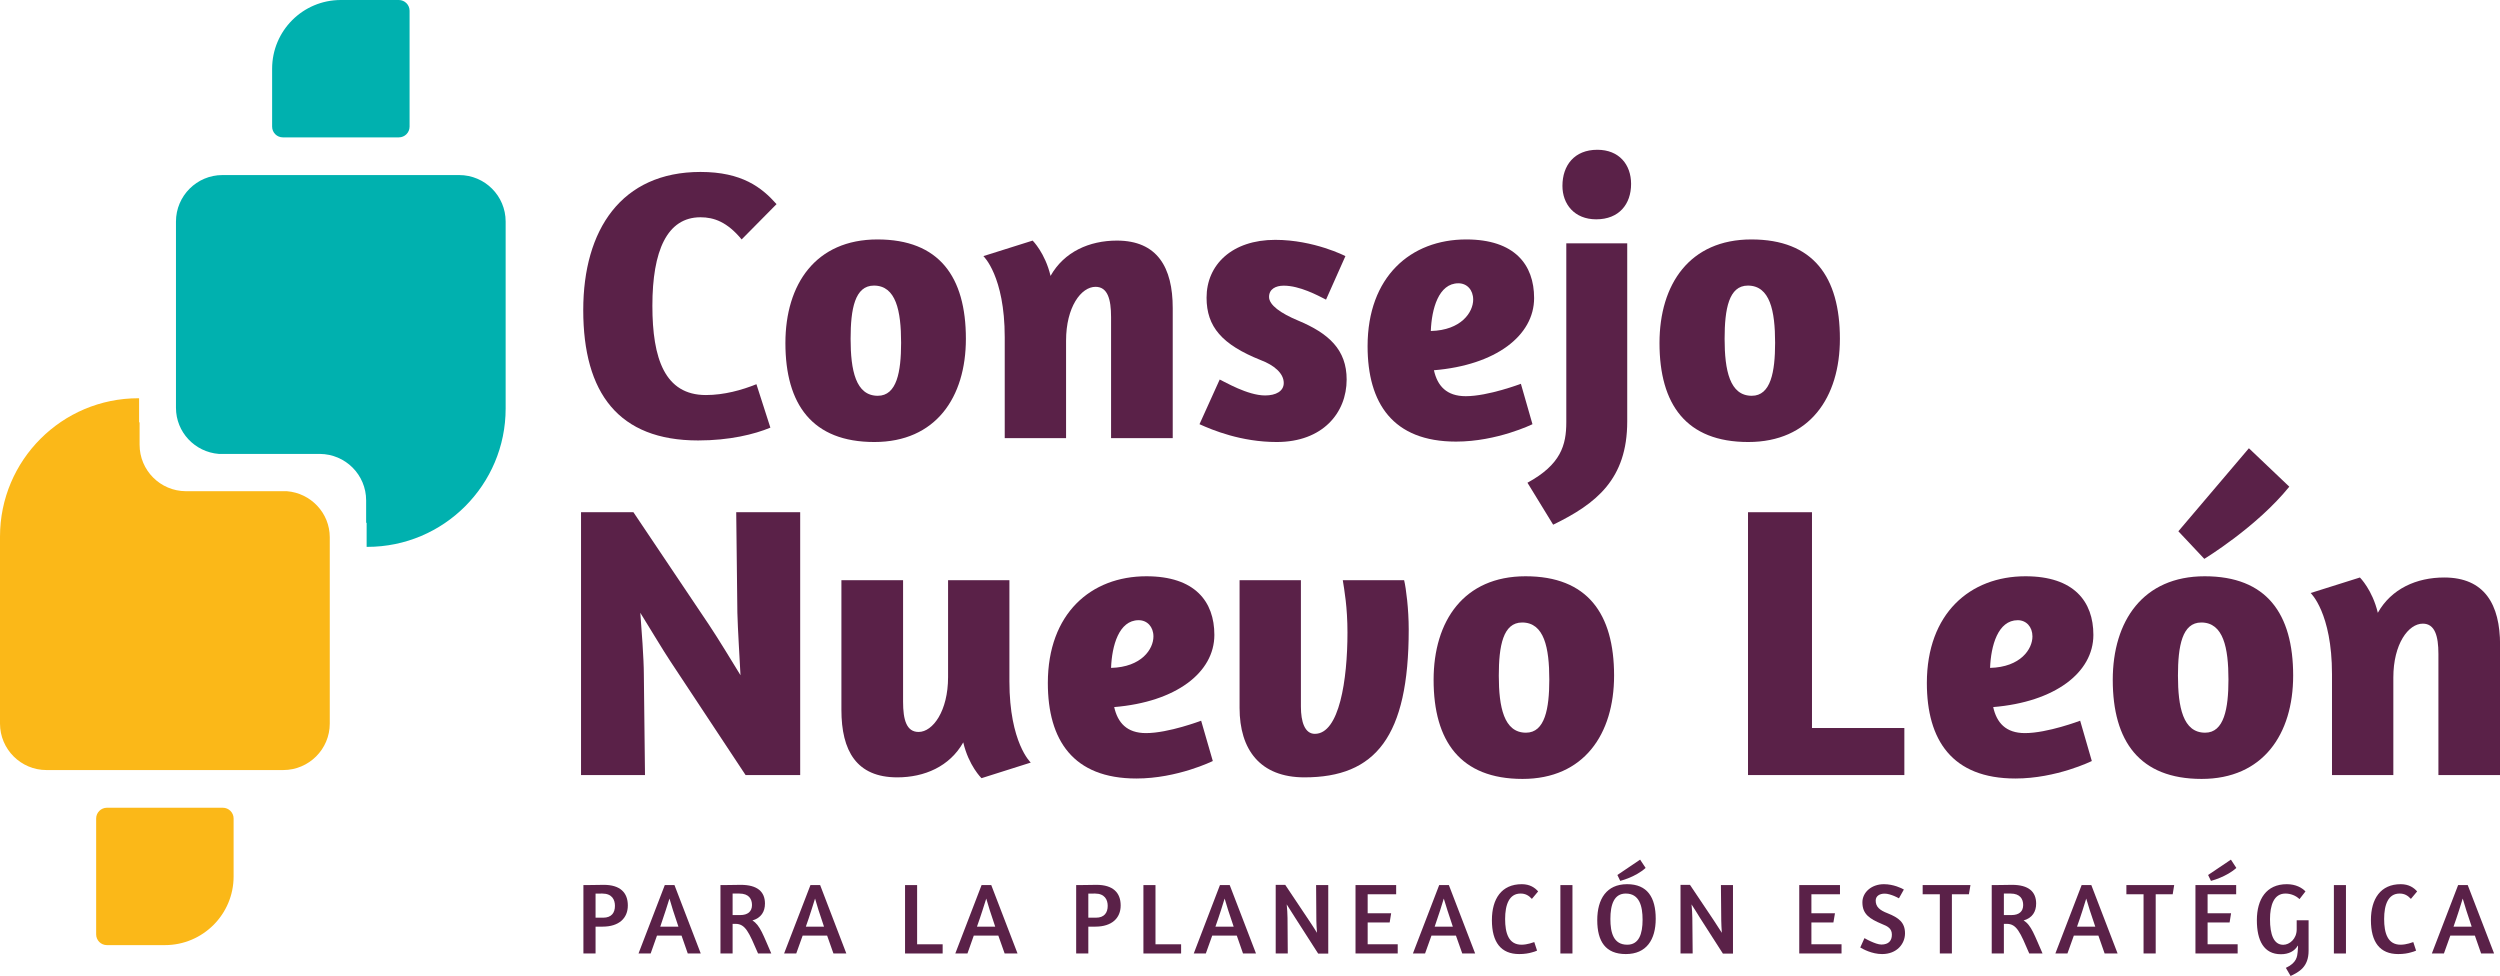
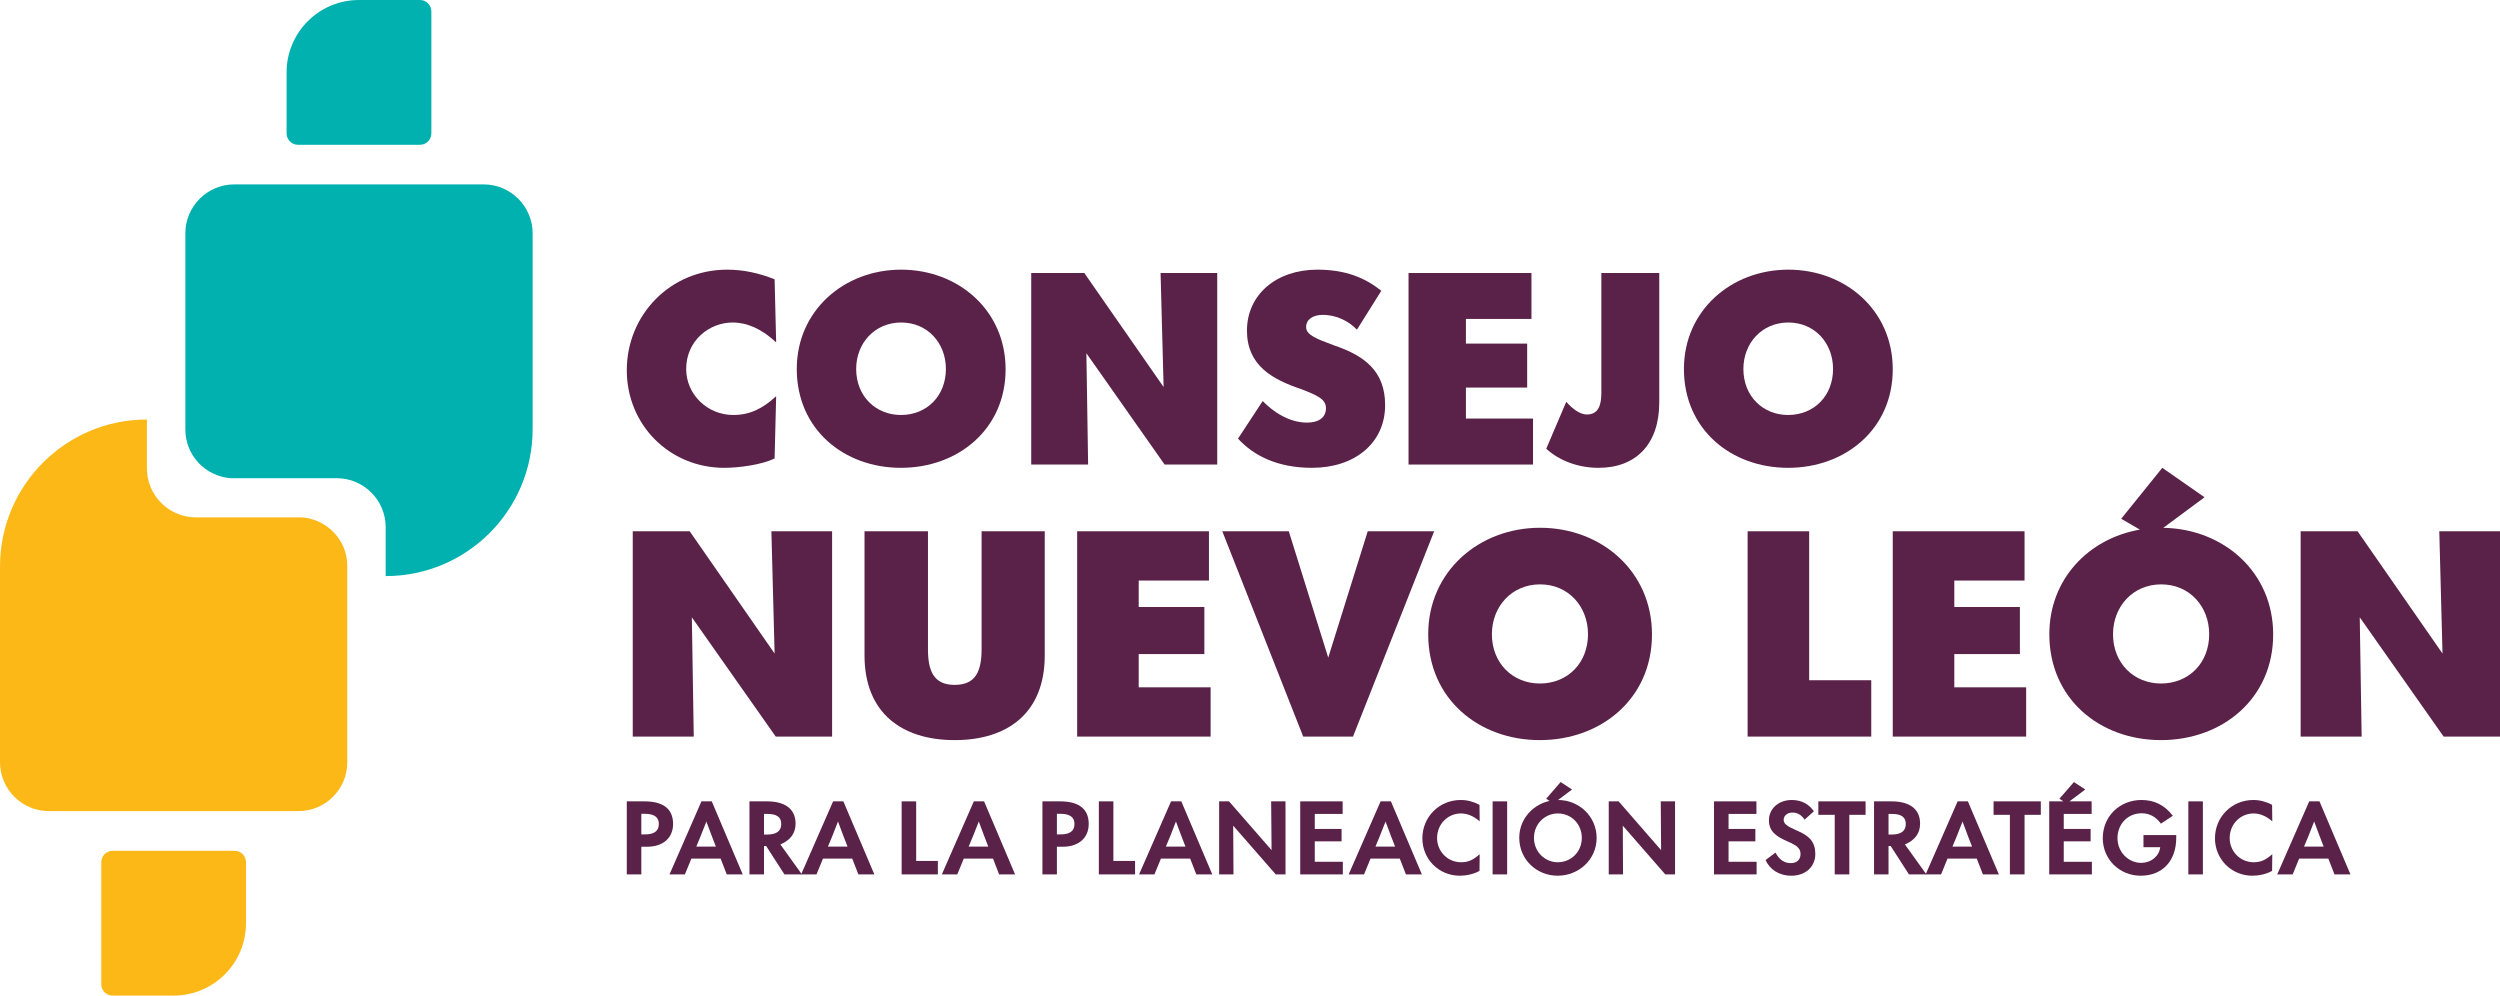
- <svg xmlns="http://www.w3.org/2000/svg" viewBox="390.47 -416.35 304.46 118.86" role="img" aria-label="Consejo Nuevo León">
-   <path d="M480.79,-387.19C479.04,-389.31 477.43,-389.89 475.78,-389.89C471.71,-389.89 469.92,-385.82 469.92,-379.11C469.92,-372.68 471.43,-368.24 476.44,-368.24C478.66,-368.24 480.83,-368.85 482.59,-369.56L484.29,-364.27C482.35,-363.46 479.32,-362.71 475.49,-362.71C465.81,-362.71 461.5,-368.47 461.5,-378.59C461.5,-388.37 466.14,-395.41 475.78,-395.41C480.83,-395.41 483.24,-393.52 485.04,-391.49Z" fill="#5a2148" />
-   <path d="M494.06,-375.09C494.06,-371.26 494.68,-368.15 497.37,-368.15C499.69,-368.15 500.21,-371.07 500.21,-374.61C500.21,-378.49 499.59,-381.57 496.9,-381.57C494.58,-381.57 494.06,-378.73 494.06,-375.09M508.1,-375.09C508.1,-367.95 504.42,-362.52 496.95,-362.52C489.39,-362.52 486.12,-367.1 486.12,-374.57C486.12,-381.75 489.81,-387.19 497.33,-387.19C504.84,-387.19 508.1,-382.65 508.1,-375.09" fill="#5a2148" />
-   <path d="M525.78,-362.99L525.78,-377.74C525.78,-379.91 525.36,-381.42 523.89,-381.42C522.14,-381.42 520.3,-378.97 520.3,-374.86L520.3,-362.99L512.83,-362.99L512.83,-375.28C512.83,-382.75 510.23,-385.16 510.23,-385.16L516.23,-387.05C516.23,-387.05 517.75,-385.54 518.41,-382.75C520.06,-385.68 523.13,-387.05 526.49,-387.05C531.41,-387.05 533.29,-383.79 533.29,-378.83L533.29,-362.99Z" fill="#5a2148" />
-   <path d="M554.32,-385.16L551.96,-379.86C550.92,-380.39 548.75,-381.56 546.81,-381.56C545.82,-381.56 545.02,-381.14 545.02,-380.19C545.02,-379.2 546.43,-378.2 548.56,-377.31C552.29,-375.75 554.47,-373.77 554.47,-370.13C554.47,-366.06 551.54,-362.52 545.96,-362.52C541.61,-362.52 538.12,-363.98 536.55,-364.69L539.01,-370.13C539.63,-369.85 542.41,-368.19 544.54,-368.19C545.86,-368.19 546.81,-368.71 546.81,-369.71C546.81,-370.89 545.63,-371.88 544.02,-372.49C539.29,-374.38 537.41,-376.55 537.41,-380.1C537.41,-384.12 540.52,-387.14 545.77,-387.14C550.5,-387.14 554.32,-385.16 554.32,-385.16" fill="#5a2148" />
-   <path d="M564.72,-376.04C568.45,-376.13 569.88,-378.35 569.88,-379.86C569.88,-381.05 569.12,-381.85 568.08,-381.85C565.67,-381.85 564.82,-378.73 564.72,-376.04M569.03,-387.19C574.93,-387.19 577.3,-384.12 577.3,-380.05C577.3,-375.47 572.62,-371.88 565.1,-371.26C565.52,-369.37 566.62,-368.1 568.98,-368.1C571.72,-368.1 575.69,-369.61 575.69,-369.61L577.1,-364.69C577.1,-364.69 572.8,-362.57 567.79,-362.57C560.09,-362.57 557.02,-367.25 557.02,-374.19C557.02,-382.65 562.27,-387.19 569.03,-387.19" fill="#5a2148" />
-   <path d="M589.11,-393.95C589.11,-391.49 587.65,-389.64 584.86,-389.64C582.21,-389.64 580.75,-391.49 580.75,-393.71C580.75,-396.22 582.21,-398.11 585,-398.11C587.65,-398.11 589.11,-396.31 589.11,-393.95M581.22,-386.72L588.64,-386.72L588.64,-365.02C588.64,-357.98 584.86,-355 579.62,-352.45L576.49,-357.56C580.56,-359.78 581.22,-362.14 581.22,-364.93Z" fill="#5a2148" />
-   <path d="M600.5,-375.09C600.5,-371.26 601.12,-368.15 603.81,-368.15C606.13,-368.15 606.65,-371.07 606.65,-374.61C606.65,-378.49 606.03,-381.57 603.33,-381.57C601.02,-381.57 600.5,-378.73 600.5,-375.09M614.54,-375.09C614.54,-367.95 610.86,-362.52 603.38,-362.52C595.82,-362.52 592.57,-367.1 592.57,-374.57C592.57,-381.75 596.25,-387.19 603.76,-387.19C611.28,-387.19 614.54,-382.65 614.54,-375.09" fill="#5a2148" />
-   <path d="M480.13,-353.97L487.92,-353.97L487.92,-321.96L481.27,-321.96L472.14,-335.77C471.34,-336.95 469.31,-340.35 468.45,-341.72C468.6,-339.79 468.88,-336.05 468.88,-334.25L469.02,-321.96L461.23,-321.96L461.23,-353.97L467.61,-353.97L476.82,-340.25C477.96,-338.55 479.75,-335.58 480.65,-334.12C480.55,-336.1 480.32,-339.74 480.27,-341.72Z" fill="#5a2148" />
-   <path d="M505.93,-345.69L513.4,-345.69L513.4,-333.36C513.4,-325.89 516,-323.48 516,-323.48L510,-321.58C510,-321.58 508.44,-323.1 507.78,-325.94C506.12,-323 503.05,-321.68 499.74,-321.68C494.78,-321.68 492.94,-324.9 492.94,-329.91L492.94,-345.69L500.45,-345.69L500.45,-330.89C500.45,-328.68 500.87,-327.21 502.34,-327.21C504.08,-327.21 505.93,-329.77 505.93,-333.88Z" fill="#5a2148" />
-   <path d="M525.78,-335.01C529.52,-335.11 530.94,-337.32 530.94,-338.84C530.94,-340.02 530.18,-340.82 529.14,-340.82C526.73,-340.82 525.88,-337.7 525.78,-335.01M530.08,-346.17C535.99,-346.17 538.36,-343.1 538.36,-339.03C538.36,-334.44 533.68,-330.86 526.16,-330.24C526.59,-328.35 527.68,-327.07 530.04,-327.07C532.78,-327.07 536.75,-328.58 536.75,-328.58L538.17,-323.67C538.17,-323.67 533.87,-321.54 528.86,-321.54C521.15,-321.54 518.08,-326.22 518.08,-333.17C518.08,-341.63 523.33,-346.17 530.08,-346.17" fill="#5a2148" />
-   <path d="M561.47,-345.69C561.71,-344.7 562.03,-342.15 562.03,-339.69C562.03,-326.6 557.97,-321.68 549.33,-321.68C543.94,-321.68 541.43,-325.04 541.43,-330.14L541.43,-345.69L548.9,-345.69L548.9,-330.29C548.9,-328.44 549.37,-326.98 550.6,-326.98C553.58,-326.98 554.57,-333.55 554.57,-339.31C554.57,-342.43 554.19,-344.47 554,-345.69Z" fill="#5a2148" />
-   <path d="M573,-334.07C573,-330.24 573.62,-327.12 576.31,-327.12C578.62,-327.12 579.15,-330.05 579.15,-333.59C579.15,-337.47 578.53,-340.54 575.84,-340.54C573.52,-340.54 573,-337.7 573,-334.07M587.04,-334.07C587.04,-326.93 583.35,-321.49 575.89,-321.49C568.33,-321.49 565.06,-326.08 565.06,-333.55C565.06,-340.73 568.74,-346.17 576.26,-346.17C583.78,-346.17 587.04,-341.63 587.04,-334.07" fill="#5a2148" />
-   <path d="M603.35,-353.97L611.14,-353.97L611.14,-327.69L622.39,-327.69L622.39,-321.96L603.35,-321.96Z" fill="#5a2148" />
-   <path d="M632.83,-335.01C636.57,-335.11 637.99,-337.32 637.99,-338.84C637.99,-340.02 637.23,-340.82 636.2,-340.82C633.78,-340.82 632.93,-337.7 632.83,-335.01M637.14,-346.17C643.04,-346.17 645.41,-343.1 645.41,-339.03C645.41,-334.44 640.72,-330.86 633.21,-330.24C633.63,-328.35 634.72,-327.07 637.08,-327.07C639.83,-327.07 643.8,-328.58 643.8,-328.58L645.22,-323.67C645.22,-323.67 640.92,-321.54 635.91,-321.54C628.2,-321.54 625.13,-326.22 625.13,-333.17C625.13,-341.63 630.38,-346.17 637.14,-346.17" fill="#5a2148" />
-   <path d="M655.76,-351.65L664.35,-361.76L669.27,-357.08C665.3,-352.16 658.92,-348.29 658.92,-348.29ZM655.71,-334.07C655.71,-330.24 656.32,-327.12 659.02,-327.12C661.33,-327.12 661.86,-330.05 661.86,-333.59C661.86,-337.47 661.24,-340.54 658.55,-340.54C656.23,-340.54 655.71,-337.7 655.71,-334.07M669.74,-334.07C669.74,-326.93 666.06,-321.49 658.59,-321.49C651.03,-321.49 647.77,-326.08 647.77,-333.55C647.77,-340.73 651.46,-346.17 658.97,-346.17C666.49,-346.17 669.74,-341.63 669.74,-334.07" fill="#5a2148" />
-   <path d="M687.43,-321.96L687.43,-336.71C687.43,-338.89 687,-340.4 685.53,-340.4C683.78,-340.4 681.94,-337.94 681.94,-333.83L681.94,-321.96L674.47,-321.96L674.47,-334.25C674.47,-341.72 671.87,-344.13 671.87,-344.13L677.87,-346.02C677.87,-346.02 679.39,-344.51 680.05,-341.72C681.7,-344.66 684.78,-346.02 688.13,-346.02C693.04,-346.02 694.94,-342.76 694.94,-337.8L694.94,-321.96Z" fill="#5a2148" />
-   <path d="M463,-307.52L463,-304.59L463.93,-304.59C464.95,-304.59 465.36,-305.2 465.36,-306.03C465.36,-306.78 465.01,-307.53 463.81,-307.53C463.46,-307.53 463.2,-307.53 463,-307.52M461.52,-308.56L461.77,-308.56C462.08,-308.56 462.36,-308.56 462.64,-308.57C463.12,-308.57 463.67,-308.59 464,-308.59C466,-308.59 466.93,-307.64 466.93,-306.08C466.93,-304.55 465.88,-303.5 463.85,-303.5L463,-303.5L463,-300.23L461.52,-300.23Z" fill="#5a2148" />
-   <path d="M473.09,-303.5C472.59,-304.95 472.19,-306.23 472,-306.92C471.76,-306.18 471.38,-304.92 470.88,-303.5ZM471.43,-308.56L472.61,-308.56L475.81,-300.23L474.23,-300.23L473.47,-302.41L470.48,-302.41L469.71,-300.23L468.23,-300.23Z" fill="#5a2148" />
-   <path d="M479.69,-307.53L479.69,-304.91L480.62,-304.91C481.52,-304.91 482.05,-305.33 482.05,-306.13C482.05,-306.85 481.69,-307.53 480.5,-307.53ZM483.63,-306.31C483.63,-305.34 483.18,-304.57 482.1,-304.25C483.03,-303.71 483.44,-302.41 484.4,-300.23L482.79,-300.23C481.67,-302.83 481.25,-303.84 480.04,-303.84L479.69,-303.84L479.69,-300.23L478.21,-300.23L478.21,-308.56L478.45,-308.56C478.77,-308.56 479.05,-308.56 479.33,-308.57C479.81,-308.57 480.35,-308.59 480.68,-308.59C482.71,-308.59 483.63,-307.75 483.63,-306.31" fill="#5a2148" />
-   <path d="M490.82,-303.5C490.32,-304.95 489.92,-306.23 489.73,-306.92C489.49,-306.18 489.12,-304.92 488.61,-303.5ZM489.17,-308.56L490.35,-308.56L493.54,-300.23L491.97,-300.23L491.2,-302.41L488.22,-302.41L487.44,-300.23L485.96,-300.23Z" fill="#5a2148" />
-   <path d="M500.69,-308.56L502.16,-308.56L502.16,-301.35L505.27,-301.35L505.27,-300.23L500.69,-300.23Z" fill="#5a2148" />
-   <path d="M511.67,-303.5C511.17,-304.95 510.77,-306.23 510.58,-306.92C510.34,-306.18 509.96,-304.92 509.45,-303.5ZM510.01,-308.56L511.19,-308.56L514.39,-300.23L512.82,-300.23L512.05,-302.41L509.06,-302.41L508.29,-300.23L506.81,-300.23Z" fill="#5a2148" />
-   <path d="M523.01,-307.52L523.01,-304.59L523.94,-304.59C524.96,-304.59 525.37,-305.2 525.37,-306.03C525.37,-306.78 525.01,-307.53 523.82,-307.53C523.48,-307.53 523.2,-307.53 523.01,-307.52M521.53,-308.56L521.78,-308.56C522.09,-308.56 522.37,-308.56 522.65,-308.57C523.13,-308.57 523.67,-308.59 524.01,-308.59C526.01,-308.59 526.95,-307.64 526.95,-306.08C526.95,-304.55 525.89,-303.5 523.86,-303.5L523.01,-303.5L523.01,-300.23L521.53,-300.23Z" fill="#5a2148" />
-   <path d="M529.72,-308.56L531.19,-308.56L531.19,-301.35L534.31,-301.35L534.31,-300.23L529.72,-300.23Z" fill="#5a2148" />
-   <path d="M540.71,-303.5C540.2,-304.95 539.81,-306.23 539.61,-306.92C539.38,-306.18 539,-304.92 538.49,-303.5ZM539.04,-308.56L540.23,-308.56L543.43,-300.23L541.85,-300.23L541.09,-302.41L538.1,-302.41L537.32,-300.23L535.85,-300.23Z" fill="#5a2148" />
-   <path d="M550.75,-308.56L552.23,-308.56L552.23,-300.22L551,-300.22L548.21,-304.57C547.9,-305.06 547.5,-305.71 547.17,-306.21C547.22,-305.68 547.27,-305.08 547.27,-304.55L547.3,-300.23L545.83,-300.23L545.83,-308.59L546.99,-308.59L549.87,-304.28C550.2,-303.8 550.56,-303.23 550.86,-302.75C550.82,-303.28 550.78,-303.86 550.78,-304.25Z" fill="#5a2148" />
-   <path d="M555.55,-308.56L560.5,-308.56L560.5,-307.44L557.03,-307.44L557.03,-305.13L559.89,-305.13L559.71,-304.01L557.03,-304.01L557.03,-301.35L560.69,-301.35L560.69,-300.23L555.55,-300.23Z" fill="#5a2148" />
-   <path d="M567.4,-303.5C566.9,-304.95 566.51,-306.23 566.3,-306.92C566.08,-306.18 565.69,-304.92 565.19,-303.5ZM565.74,-308.56L566.92,-308.56L570.12,-300.23L568.55,-300.23L567.78,-302.41L564.8,-302.41L564.02,-300.23L562.54,-300.23Z" fill="#5a2148" />
-   <path d="M577.03,-306.88C576.63,-307.31 576.23,-307.53 575.65,-307.53C574.26,-307.53 573.77,-306.17 573.77,-304.43C573.77,-302.71 574.19,-301.3 575.77,-301.3C576.5,-301.3 577.2,-301.59 577.32,-301.62L577.66,-300.58C577.48,-300.49 577.27,-300.43 577.05,-300.37C576.66,-300.25 576.12,-300.16 575.49,-300.16C573.27,-300.16 572.16,-301.59 572.16,-304.29C572.16,-306.89 573.33,-308.67 575.8,-308.67C576.79,-308.67 577.4,-308.24 577.79,-307.79Z" fill="#5a2148" />
-   <path d="M580.5,-308.56L581.97,-308.56L581.97,-300.23L580.5,-300.23Z" fill="#5a2148" />
-   <path d="M587.44,-309.79L590.21,-311.66L590.88,-310.65C590.3,-310.12 589.54,-309.72 588.92,-309.46C588.54,-309.3 588.18,-309.18 587.79,-309.07ZM586.59,-304.43C586.59,-302.76 586.97,-301.3 588.64,-301.3C590.06,-301.3 590.51,-302.59 590.51,-304.34C590.51,-306 590.13,-307.53 588.46,-307.53C587.04,-307.53 586.59,-306.19 586.59,-304.43M592.11,-304.46C592.11,-301.91 590.98,-300.16 588.47,-300.16C586.01,-300.16 584.99,-301.69 584.99,-304.29C584.99,-306.86 586.12,-308.67 588.63,-308.67C591.09,-308.67 592.11,-307.06 592.11,-304.46" fill="#5a2148" />
-   <path d="M600.05,-308.56L601.52,-308.56L601.52,-300.22L600.29,-300.22L597.5,-304.57C597.2,-305.06 596.8,-305.71 596.47,-306.21C596.52,-305.68 596.57,-305.08 596.57,-304.55L596.61,-300.23L595.13,-300.23L595.13,-308.59L596.28,-308.59L599.17,-304.28C599.49,-303.8 599.85,-303.23 600.16,-302.75C600.13,-303.28 600.09,-303.86 600.09,-304.25Z" fill="#5a2148" />
-   <path d="M609.59,-308.56L614.55,-308.56L614.55,-307.44L611.07,-307.44L611.07,-305.13L613.94,-305.13L613.75,-304.01L611.07,-304.01L611.07,-301.35L614.74,-301.35L614.74,-300.23L609.59,-300.23Z" fill="#5a2148" />
-   <path d="M622.33,-308.02L621.73,-306.95C621.54,-307.05 621.35,-307.15 621.13,-307.24C620.8,-307.37 620.37,-307.52 619.99,-307.52C619.4,-307.52 618.9,-307.25 618.9,-306.67C618.9,-305.93 619.35,-305.51 620.37,-305.12C621.69,-304.59 622.47,-304.02 622.47,-302.68C622.47,-301.41 621.48,-300.16 619.68,-300.16C618.42,-300.16 617.33,-300.78 617.02,-300.96L617.53,-302.1C617.79,-301.96 618.03,-301.82 618.29,-301.71C618.73,-301.51 619.23,-301.32 619.59,-301.32C620.46,-301.32 620.87,-301.77 620.87,-302.52C620.87,-303.26 620.39,-303.54 619.64,-303.83C618.17,-304.45 617.28,-305.01 617.28,-306.46C617.28,-307.67 618.38,-308.67 619.9,-308.67C621.06,-308.67 622.07,-308.18 622.33,-308.02" fill="#5a2148" />
-   <path d="M624.62,-308.56L630.44,-308.56L630.25,-307.44L628.18,-307.44L628.18,-300.23L626.71,-300.23L626.71,-307.44L624.62,-307.44Z" fill="#5a2148" />
-   <path d="M634.51,-307.53L634.51,-304.91L635.44,-304.91C636.34,-304.91 636.86,-305.33 636.86,-306.13C636.86,-306.85 636.5,-307.53 635.32,-307.53ZM638.44,-306.31C638.44,-305.34 638,-304.57 636.91,-304.25C637.85,-303.71 638.25,-302.41 639.22,-300.23L637.6,-300.23C636.49,-302.83 636.07,-303.84 634.86,-303.84L634.51,-303.84L634.51,-300.23L633.03,-300.23L633.03,-308.56L633.27,-308.56C633.58,-308.56 633.87,-308.56 634.14,-308.57C634.63,-308.57 635.17,-308.59 635.5,-308.59C637.53,-308.59 638.44,-307.75 638.44,-306.31" fill="#5a2148" />
-   <path d="M645.64,-303.5C645.13,-304.95 644.74,-306.23 644.54,-306.92C644.31,-306.18 643.93,-304.92 643.42,-303.5ZM643.98,-308.56L645.16,-308.56L648.36,-300.23L646.78,-300.23L646.02,-302.41L643.03,-302.41L642.25,-300.23L640.78,-300.23Z" fill="#5a2148" />
-   <path d="M649.43,-308.56L655.25,-308.56L655.07,-307.44L653,-307.44L653,-300.23L651.52,-300.23L651.52,-307.44L649.43,-307.44Z" fill="#5a2148" />
-   <path d="M659.38,-309.79L662.16,-311.66L662.82,-310.65C662.24,-310.12 661.48,-309.72 660.85,-309.46C660.48,-309.3 660.12,-309.18 659.73,-309.07ZM657.84,-308.56L662.8,-308.56L662.8,-307.44L659.32,-307.44L659.32,-305.13L662.18,-305.13L662,-304.01L659.32,-304.01L659.32,-301.35L662.98,-301.35L662.98,-300.23L657.84,-300.23Z" fill="#5a2148" />
-   <path d="M670.33,-301.03C670.33,-301.12 670.33,-301.17 670.31,-301.2C669.93,-300.52 669.2,-300.14 668.25,-300.14C666.18,-300.14 665.32,-301.79 665.32,-304.28C665.32,-306.84 666.48,-308.67 668.96,-308.67C670.06,-308.67 670.81,-308.24 671.24,-307.79L670.51,-306.85C670.08,-307.28 669.43,-307.53 668.8,-307.53C667.4,-307.53 666.92,-306.13 666.92,-304.4C666.92,-302.55 667.37,-301.29 668.53,-301.29C669.3,-301.29 670.17,-302.01 670.17,-303.16L670.17,-304.28L671.62,-304.28L671.62,-300.57C671.62,-298.57 670.44,-297.98 669.43,-297.49L668.85,-298.48C670.2,-299.1 670.23,-299.9 670.29,-300.42C670.31,-300.65 670.33,-300.85 670.33,-301.03" fill="#5a2148" />
-   <path d="M674.7,-308.56L676.17,-308.56L676.17,-300.23L674.7,-300.23Z" fill="#5a2148" />
-   <path d="M684.08,-306.88C683.68,-307.31 683.28,-307.53 682.7,-307.53C681.31,-307.53 680.82,-306.17 680.82,-304.43C680.82,-302.71 681.25,-301.3 682.82,-301.3C683.56,-301.3 684.25,-301.59 684.37,-301.62L684.71,-300.58C684.53,-300.49 684.32,-300.43 684.1,-300.37C683.71,-300.25 683.17,-300.16 682.54,-300.16C680.32,-300.16 679.21,-301.59 679.21,-304.29C679.21,-306.89 680.39,-308.67 682.84,-308.67C683.84,-308.67 684.44,-308.24 684.84,-307.79Z" fill="#5a2148" />
-   <path d="M691.48,-303.5C690.98,-304.95 690.59,-306.23 690.39,-306.92C690.16,-306.18 689.78,-304.92 689.27,-303.5ZM689.83,-308.56L691,-308.56L694.21,-300.23L692.63,-300.23L691.87,-302.41L688.88,-302.41L688.1,-300.23L686.63,-300.23Z" fill="#5a2148" />
-   <path d="M446.39,-395.03L417.56,-395.03C414.44,-395.03 411.9,-392.49 411.9,-389.37L411.9,-366.69C411.9,-363.71 414.21,-361.3 417.12,-361.07L422.2,-361.07L429.42,-361.07C432.54,-361.05 435.06,-358.53 435.06,-355.41L435.06,-352.68L435.12,-352.68L435.12,-349.76L435.12,-349.75L435.2,-349.75C444.51,-349.75 452.05,-357.3 452.05,-366.6L452.05,-372.38L452.05,-389.37C452.05,-392.49 449.52,-395.03 446.39,-395.03" fill="#00b1af" />
-   <path d="M424.92,-399.62L431.98,-399.62L439.04,-399.62C439.76,-399.62 440.35,-400.2 440.35,-400.93L440.35,-407.98L440.35,-407.98L440.35,-414.93L440.35,-415.04C440.35,-415.76 439.76,-416.35 439.04,-416.35L438.92,-416.35L431.98,-416.35C427.35,-416.35 423.61,-412.6 423.61,-407.98L423.61,-407.98L423.61,-400.93C423.61,-400.2 424.2,-399.62 424.92,-399.62" fill="#00b1af" />
-   <path d="M425.4,-356.53C425.35,-356.53 423.1,-356.53 420.33,-356.53L413.11,-356.53C409.99,-356.54 407.47,-359.07 407.47,-362.19L407.47,-364.92L407.41,-364.92L407.41,-367.84L407.41,-367.85L407.32,-367.85C398.01,-367.85 390.47,-360.3 390.47,-351L390.47,-345.21L390.47,-328.23C390.47,-325.11 393.01,-322.57 396.13,-322.57L424.96,-322.57C428.09,-322.57 430.63,-325.11 430.63,-328.23L430.63,-350.91C430.63,-353.88 428.32,-356.3 425.4,-356.53" fill="#fbb818" />
-   <path d="M417.61,-317.98L410.55,-317.98L403.49,-317.98C402.77,-317.98 402.18,-317.39 402.18,-316.67L402.18,-309.61L402.18,-302.67L402.18,-302.56C402.18,-301.83 402.77,-301.25 403.49,-301.25L403.6,-301.25L410.55,-301.25C415.17,-301.25 418.92,-305 418.92,-309.61L418.92,-316.67C418.92,-317.39 418.33,-317.98 417.61,-317.98" fill="#fbb818" />
+ <svg xmlns="http://www.w3.org/2000/svg" viewBox="0 0 419.6 167.1" role="img" aria-label="Consejo Nuevo León. Para la planeación estratégica">
+   <path d="M50 24.3L70.5 24.3C71.55 24.3 72.4 23.44 72.4 22.39L72.4 1.9C72.4 0.85 71.55 0.01 70.51 0L60.26 0C53.54 0 48.1 5.44 48.1 12.15L48.1 22.39C48.1 23.44 48.96 24.3 50 24.3Z" fill="#00B1AF" />
+   <path d="M81.18 30.95L39.33 30.95C34.79 30.95 31.11 34.63 31.11 39.17L31.11 72.09C31.11 76.42 34.46 79.92 38.69 80.26L56.54 80.26C61.06 80.28 64.73 83.95 64.73 88.47L64.73 96.69C78.36 96.69 89.4 85.64 89.4 72.02L89.4 39.17C89.4 34.64 85.71 30.95 81.18 30.95Z" fill="#00B1AF" />
+   <path d="M8.22 136.14L50.07 136.14C54.61 136.14 58.29 132.47 58.29 127.93L58.29 95C58.29 90.68 54.94 87.18 50.71 86.84L32.86 86.84C28.34 86.82 24.66 83.15 24.66 78.62L24.66 70.41C11.04 70.41 0 81.46 0 95.08L0 127.92C0 132.46 3.68 136.14 8.22 136.14Z" fill="#FCB817" />
+   <path d="M39.4 142.8L18.9 142.8C17.85 142.8 17 143.66 17 144.71L17 165.2C17 166.25 17.85 167.09 18.89 167.1L29.14 167.1C35.85 167.1 41.29 161.66 41.29 154.95L41.29 144.71C41.29 143.66 40.44 142.8 39.4 142.8Z" fill="#FCB817" />
+   <path d="M158.76 61.93C158.76 57.59 155.69 54.13 151.25 54.13C146.82 54.13 143.7 57.59 143.7 61.93C143.7 66.5 146.99 69.65 151.21 69.65C155.6 69.65 158.76 66.41 158.76 61.93ZM133.73 61.93C133.73 52.13 141.66 45.26 151.25 45.26C160.84 45.26 168.78 52.08 168.78 61.98C168.78 72 160.84 78.52 151.21 78.52C141.66 78.52 133.73 72.08 133.73 61.93Z" fill="#5A2248" />
+   <path d="M307.66 61.93C307.66 57.59 304.59 54.13 300.15 54.13C295.72 54.13 292.61 57.59 292.61 61.93C292.61 66.5 295.89 69.65 300.11 69.65C304.5 69.65 307.66 66.41 307.66 61.93ZM282.63 61.93C282.63 52.13 290.56 45.26 300.15 45.26C309.75 45.26 317.68 52.08 317.68 61.98C317.68 72 309.75 78.52 300.11 78.52C290.56 78.52 282.63 72.08 282.63 61.93Z" fill="#5A2248" />
+   <path d="M105.2 62.15C105.2 52.81 112.53 45.26 122.04 45.26C124.73 45.26 127.37 45.82 130.01 46.88L130.27 57.46C127.84 55.2 125.41 54.13 122.94 54.13C119.1 54.13 115.17 57.12 115.17 61.93C115.17 66.24 118.76 69.65 123.06 69.65C125.92 69.65 128.05 68.54 130.27 66.5L130.01 76.94C127.88 78.01 124 78.52 121.57 78.52C112.36 78.52 105.2 71.31 105.2 62.15Z" fill="#5A2248" />
+   <path d="M207.79 73.62L211.93 67.31C214.4 69.82 217.05 70.93 219.35 70.93C221.35 70.93 222.55 70.08 222.55 68.5C222.55 67.01 221.14 66.37 218.37 65.3C213.55 63.68 209.29 61.34 209.29 55.49C209.29 49.44 214.23 45.26 221.1 45.26C225.87 45.26 229.11 46.63 231.84 48.8L227.75 55.33C226.43 53.96 224.42 52.85 221.99 52.85C220.41 52.85 219.22 53.58 219.22 54.9C219.22 56.22 220.93 56.86 223.91 57.97C228.94 59.67 232.48 62.23 232.48 67.99C232.48 74.34 227.41 78.52 220.2 78.52C214.49 78.52 210.44 76.52 207.79 73.62Z" fill="#5A2248" />
+   <path d="M236.41 77.97L236.41 45.82L257.04 45.82L257.04 53.53L246.04 53.53L246.04 57.67L256.32 57.67L256.32 65.05L246.04 65.05L246.04 70.25L257.3 70.25L257.3 77.97L236.41 77.97Z" fill="#5A2248" />
+   <path d="M194.79 45.82L204.3 45.82L204.3 77.97L195.47 77.97L182.34 59.29L182.63 77.97L173.08 77.97L173.08 45.82L181.99 45.82L195.3 64.96L194.79 45.82Z" fill="#5A2248" />
+   <path d="M259.52 75.32L262.88 67.44C263.82 68.5 265.1 69.57 266.34 69.57C268.38 69.57 268.77 67.82 268.77 65.9L268.77 45.82L278.49 45.82L278.49 67.56C278.49 74.47 274.65 78.52 268.3 78.52C265.02 78.52 261.82 77.41 259.52 75.32Z" fill="#5A2248" />
+   <path d="M362.7 114.72C358.17 114.72 354.65 111.34 354.65 106.45C354.65 101.79 357.99 98.08 362.74 98.08C367.5 98.08 370.79 101.79 370.79 106.45C370.79 111.25 367.4 114.72 362.7 114.72ZM363.09 88.59L370.01 83.46L362.92 78.52L356.02 87.07L359.16 88.89C350.56 90.38 343.96 97.19 343.96 106.45C343.96 117.32 352.46 124.22 362.7 124.22C373.03 124.22 381.53 117.23 381.53 106.49C381.53 96.01 373.21 88.76 363.09 88.59Z" fill="#5A2248" />
+   <path d="M258.44 114.72C253.92 114.72 250.4 111.34 250.4 106.45C250.4 101.79 253.74 98.08 258.49 98.08C263.24 98.08 266.53 101.79 266.53 106.45C266.53 111.25 263.15 114.72 258.44 114.72ZM258.49 88.58C248.21 88.58 239.71 95.94 239.71 106.45C239.71 117.32 248.21 124.22 258.44 124.22C268.77 124.22 277.27 117.23 277.27 106.49C277.27 95.89 268.77 88.58 258.49 88.58Z" fill="#5A2248" />
+   <path d="M191.12 109.78L202.14 109.78L202.14 101.88L191.12 101.88L191.12 97.44L202.91 97.44L202.91 89.17L180.79 89.17L180.79 123.63L203.19 123.63L203.19 115.36L191.12 115.36L191.12 109.78Z" fill="#5A2248" />
+   <path d="M328.01 109.78L339.02 109.78L339.02 101.88L328.01 101.88L328.01 97.44L339.8 97.44L339.8 89.17L317.68 89.17L317.68 123.63L340.07 123.63L340.07 115.36L328.01 115.36L328.01 109.78Z" fill="#5A2248" />
+   <path d="M229.56 89.17L222.93 110.38L216.31 89.17L205.15 89.17L218.73 123.63L227.09 123.63L240.71 89.17L229.56 89.17Z" fill="#5A2248" />
+   <path d="M303.65 89.17L293.32 89.17L293.32 123.63L314.07 123.63L314.07 114.17L303.65 114.17L303.65 89.17Z" fill="#5A2248" />
+   <path d="M409.41 89.17L409.95 109.69L395.7 89.17L386.14 89.17L386.14 123.63L396.38 123.63L396.06 103.61L410.14 123.63L419.6 123.63L419.6 89.17L409.41 89.17Z" fill="#5A2248" />
+   <path d="M130.01 109.69L115.76 89.17L106.2 89.17L106.2 123.63L116.44 123.63L116.12 103.61L130.2 123.63L139.66 123.63L139.66 89.17L129.47 89.17L130.01 109.69Z" fill="#5A2248" />
+   <path d="M164.75 108.92C164.75 112.62 163.79 114.95 160.23 114.95C156.71 114.95 155.75 112.62 155.75 108.96L155.75 89.17L145.1 89.17L145.1 110.01C145.1 119.61 151.31 124.22 160.23 124.22C169.18 124.22 175.35 119.61 175.35 110.01L175.35 89.17L164.75 89.17L164.75 108.92Z" fill="#5A2248" />
+   <path d="M260.73 134.85L259.51 134.06L261.94 131.26L263.85 132.51L260.73 134.85ZM265.49 140.63C265.49 138.3 263.73 136.53 261.47 136.53C259.26 136.53 257.46 138.33 257.46 140.61C257.46 143.02 259.34 144.72 261.44 144.72C263.72 144.72 265.49 142.95 265.49 140.63ZM254.99 140.59C254.99 137.07 257.95 134.27 261.51 134.27C265.02 134.27 267.98 137.03 267.98 140.64C267.98 144.25 265 146.98 261.42 146.98C257.98 146.98 254.99 144.33 254.99 140.59Z" fill="#5A2248" />
+   <path d="M346.87 134.85L345.65 134.06L348.09 131.26L349.99 132.51L346.87 134.85ZM343.94 146.76L343.94 134.5L351.06 134.5L351.06 136.61L346.38 136.61L346.38 139.13L350.89 139.13L350.89 141.21L346.38 141.21L346.38 144.64L351.1 144.64L351.1 146.76L343.94 146.76Z" fill="#5A2248" />
+   <path d="M296.33 144.35L298 143.1C298.62 144.3 299.51 144.87 300.57 144.87C301.59 144.87 302.2 144.25 302.2 143.36C302.2 142.46 301.74 141.96 300.08 141.25C298.08 140.38 296.9 139.54 296.9 137.67C296.9 135.73 298.51 134.27 300.73 134.27C302.44 134.27 303.66 135.02 304.44 136.17L302.88 137.57C302.38 136.82 301.74 136.38 300.83 136.38C299.97 136.38 299.37 136.92 299.37 137.59C299.37 138.25 299.89 138.66 301.55 139.38C303.72 140.29 304.68 141.33 304.68 143.33C304.68 145.54 302.96 146.98 300.69 146.98C298.54 146.98 297.03 145.9 296.33 144.35Z" fill="#5A2248" />
+   <path d="M238.73 140.69C238.73 137.18 241.49 134.27 245.18 134.27C246.26 134.27 247.3 134.55 248.32 135.08L248.35 137.85C247.33 136.97 246.29 136.53 245.2 136.53C243.02 136.53 241.2 138.3 241.2 140.66C241.2 142.9 242.97 144.72 245.23 144.72C246.44 144.72 247.27 144.33 248.35 143.37L248.32 146.17C247.35 146.71 246.11 146.98 245.02 146.98C241.48 146.98 238.73 144.2 238.73 140.69Z" fill="#5A2248" />
+   <path d="M371.76 140.69C371.76 137.18 374.52 134.27 378.21 134.27C379.29 134.27 380.33 134.55 381.35 135.08L381.38 137.85C380.36 136.97 379.32 136.53 378.23 136.53C376.05 136.53 374.23 138.3 374.23 140.66C374.23 142.9 376 144.72 378.26 144.72C379.46 144.72 380.29 144.33 381.38 143.37L381.35 146.17C380.38 146.71 379.14 146.98 378.05 146.98C374.51 146.98 371.76 144.2 371.76 140.69Z" fill="#5A2248" />
+   <path d="M352.93 140.68C352.93 136.95 355.83 134.27 359.42 134.27C361.52 134.27 363.26 135.07 364.69 136.92L362.69 138.24C361.84 137.08 360.77 136.5 359.45 136.5C357.13 136.5 355.4 138.3 355.4 140.68C355.4 143.08 357.31 144.82 359.34 144.82C361.11 144.82 362.4 143.65 362.57 142.2L362.57 142.19L359.76 142.19L359.76 140.16L365.26 140.16L365.26 140.63C365.26 144.48 362.95 146.98 359.29 146.98C355.76 146.98 352.93 144.25 352.93 140.68Z" fill="#5A2248" />
+   <path d="M107.64 140.04L108.3 140.04C109.78 140.04 110.58 139.49 110.58 138.29C110.58 137.12 109.75 136.59 108.24 136.59L107.64 136.59L107.64 140.04ZM105.2 146.76L105.2 134.5L108.14 134.5C111 134.5 112.97 135.52 112.97 138.29C112.97 140.72 111.18 142.12 108.61 142.12L107.64 142.12L107.64 146.76L105.2 146.76Z" fill="#5A2248" />
+   <path d="M177.39 140.04L178.06 140.04C179.54 140.04 180.34 139.49 180.34 138.29C180.34 137.12 179.51 136.59 178 136.59L177.39 136.59L177.39 140.04ZM174.96 146.76L174.96 134.5L177.9 134.5C180.76 134.5 182.73 135.52 182.73 138.29C182.73 140.72 180.94 142.12 178.37 142.12L177.39 142.12L177.39 146.76L174.96 146.76Z" fill="#5A2248" />
+   <path d="M213.35 134.5L215.76 134.5L215.76 146.76L214.12 146.76L206.98 138.58L207.03 146.76L204.62 146.76L204.62 134.5L206.28 134.5L213.42 142.69L213.35 134.5Z" fill="#5A2248" />
+   <path d="M250.52 134.5H252.96V146.76H250.52Z" fill="#5A2248" />
+   <path d="M278.74 134.5L281.14 134.5L281.14 146.76L279.5 146.76L272.37 138.58L272.41 146.76L270.01 146.76L270.01 134.5L271.67 134.5L278.8 142.69L278.74 134.5Z" fill="#5A2248" />
+   <path d="M367.29 134.5H369.73V146.76H367.29Z" fill="#5A2248" />
+   <path d="M116.87 142.09L120.15 142.09L119.47 140.32C119.16 139.51 118.85 138.69 118.56 137.88C118.25 138.69 117.93 139.51 117.6 140.32L116.87 142.09ZM121.98 146.76L120.95 144.11L116.04 144.11L114.95 146.76L112.37 146.76L117.73 134.5L119.46 134.5L124.66 146.76L121.98 146.76Z" fill="#5A2248" />
+   <path d="M138.96 142.09L142.25 142.09L141.56 140.32C141.26 139.51 140.95 138.69 140.65 137.88C140.35 138.69 140.02 139.51 139.7 140.32L138.96 142.09ZM144.07 146.76L143.04 144.11L138.13 144.11L137.04 146.76L134.46 146.76L139.83 134.5L141.55 134.5L146.75 146.76L144.07 146.76Z" fill="#5A2248" />
+   <path d="M151.33 146.76L151.33 134.5L153.77 134.5L153.77 144.5L157.41 144.5L157.41 146.76L151.33 146.76Z" fill="#5A2248" />
+   <path d="M162.58 142.09L165.87 142.09L165.19 140.32C164.88 139.51 164.57 138.69 164.28 137.88C163.97 138.69 163.64 139.51 163.32 140.32L162.58 142.09ZM167.69 146.76L166.67 144.11L161.76 144.11L160.67 146.76L158.08 146.76L163.45 134.5L165.17 134.5L170.37 146.76L167.69 146.76Z" fill="#5A2248" />
+   <path d="M184.43 146.76L184.43 134.5L186.87 134.5L186.87 144.5L190.51 144.5L190.51 146.76L184.43 146.76Z" fill="#5A2248" />
+   <path d="M195.68 142.09L198.97 142.09L198.28 140.32C197.98 139.51 197.67 138.69 197.37 137.88C197.07 138.69 196.74 139.51 196.42 140.32L195.68 142.09ZM200.79 146.76L199.76 144.11L194.85 144.11L193.76 146.76L191.18 146.76L196.55 134.5L198.27 134.5L203.47 146.76L200.79 146.76Z" fill="#5A2248" />
+   <path d="M218.23 146.76L218.23 134.5L225.35 134.5L225.35 136.61L220.67 136.61L220.67 139.13L225.17 139.13L225.17 141.21L220.67 141.21L220.67 144.64L225.38 144.64L225.38 146.76L218.23 146.76Z" fill="#5A2248" />
+   <path d="M230.86 142.09L234.15 142.09L233.46 140.32C233.15 139.51 232.85 138.69 232.55 137.88C232.24 138.69 231.92 139.51 231.59 140.32L230.86 142.09ZM235.97 146.76L234.94 144.11L230.03 144.11L228.94 146.76L226.36 146.76L231.72 134.5L233.45 134.5L238.65 146.76L235.97 146.76Z" fill="#5A2248" />
+   <path d="M287.68 146.76L287.68 134.5L294.8 134.5L294.8 136.61L290.12 136.61L290.12 139.13L294.62 139.13L294.62 141.21L290.12 141.21L290.12 144.64L294.83 144.64L294.83 146.76L287.68 146.76Z" fill="#5A2248" />
+   <path d="M307.94 146.76L307.94 136.76L305.19 136.76L305.19 134.5L313.12 134.5L313.12 136.76L310.39 136.76L310.39 146.76L307.94 146.76Z" fill="#5A2248" />
+   <path d="M327.7 142.09L330.99 142.09L330.3 140.32C330 139.51 329.69 138.69 329.39 137.88C329.09 138.69 328.76 139.51 328.44 140.32L327.7 142.09ZM332.81 146.76L331.78 144.11L326.87 144.11L325.79 146.76L323.2 146.76L328.57 134.5L330.29 134.5L335.49 146.76L332.81 146.76Z" fill="#5A2248" />
+   <path d="M337.34 146.76L337.34 136.76L334.6 136.76L334.6 134.5L342.53 134.5L342.53 136.76L339.8 136.76L339.8 146.76L337.34 146.76Z" fill="#5A2248" />
+   <path d="M386.71 142.09L390 142.09L389.32 140.32C389.01 139.51 388.7 138.69 388.41 137.88C388.1 138.69 387.77 139.51 387.45 140.32L386.71 142.09ZM391.82 146.76L390.79 144.11L385.89 144.11L384.8 146.76L382.21 146.76L387.58 134.5L389.3 134.5L394.5 146.76L391.82 146.76Z" fill="#5A2248" />
+   <path d="M128.23 136.61L128.23 140.07L128.77 140.07C130.25 140.07 131.13 139.52 131.13 138.3C131.13 137.13 130.33 136.61 128.83 136.61L128.23 136.61ZM134.59 146.76L131.66 146.76L128.59 141.99L128.23 141.99L128.23 146.76L125.79 146.76L125.79 134.5L128.74 134.5C131.53 134.5 133.53 135.6 133.53 138.25C133.53 139.81 132.69 141.02 130.98 141.73L134.59 146.76Z" fill="#5A2248" />
+   <path d="M316.97 136.61L316.97 140.07L317.51 140.07C318.99 140.07 319.87 139.52 319.87 138.3C319.87 137.13 319.07 136.61 317.58 136.61L316.97 136.61ZM323.33 146.76L320.4 146.76L317.33 141.99L316.97 141.99L316.97 146.76L314.54 146.76L314.54 134.5L317.48 134.5C320.27 134.5 322.27 135.6 322.27 138.25C322.27 139.81 321.43 141.02 319.72 141.73L323.33 146.76Z" fill="#5A2248" />
</svg>
